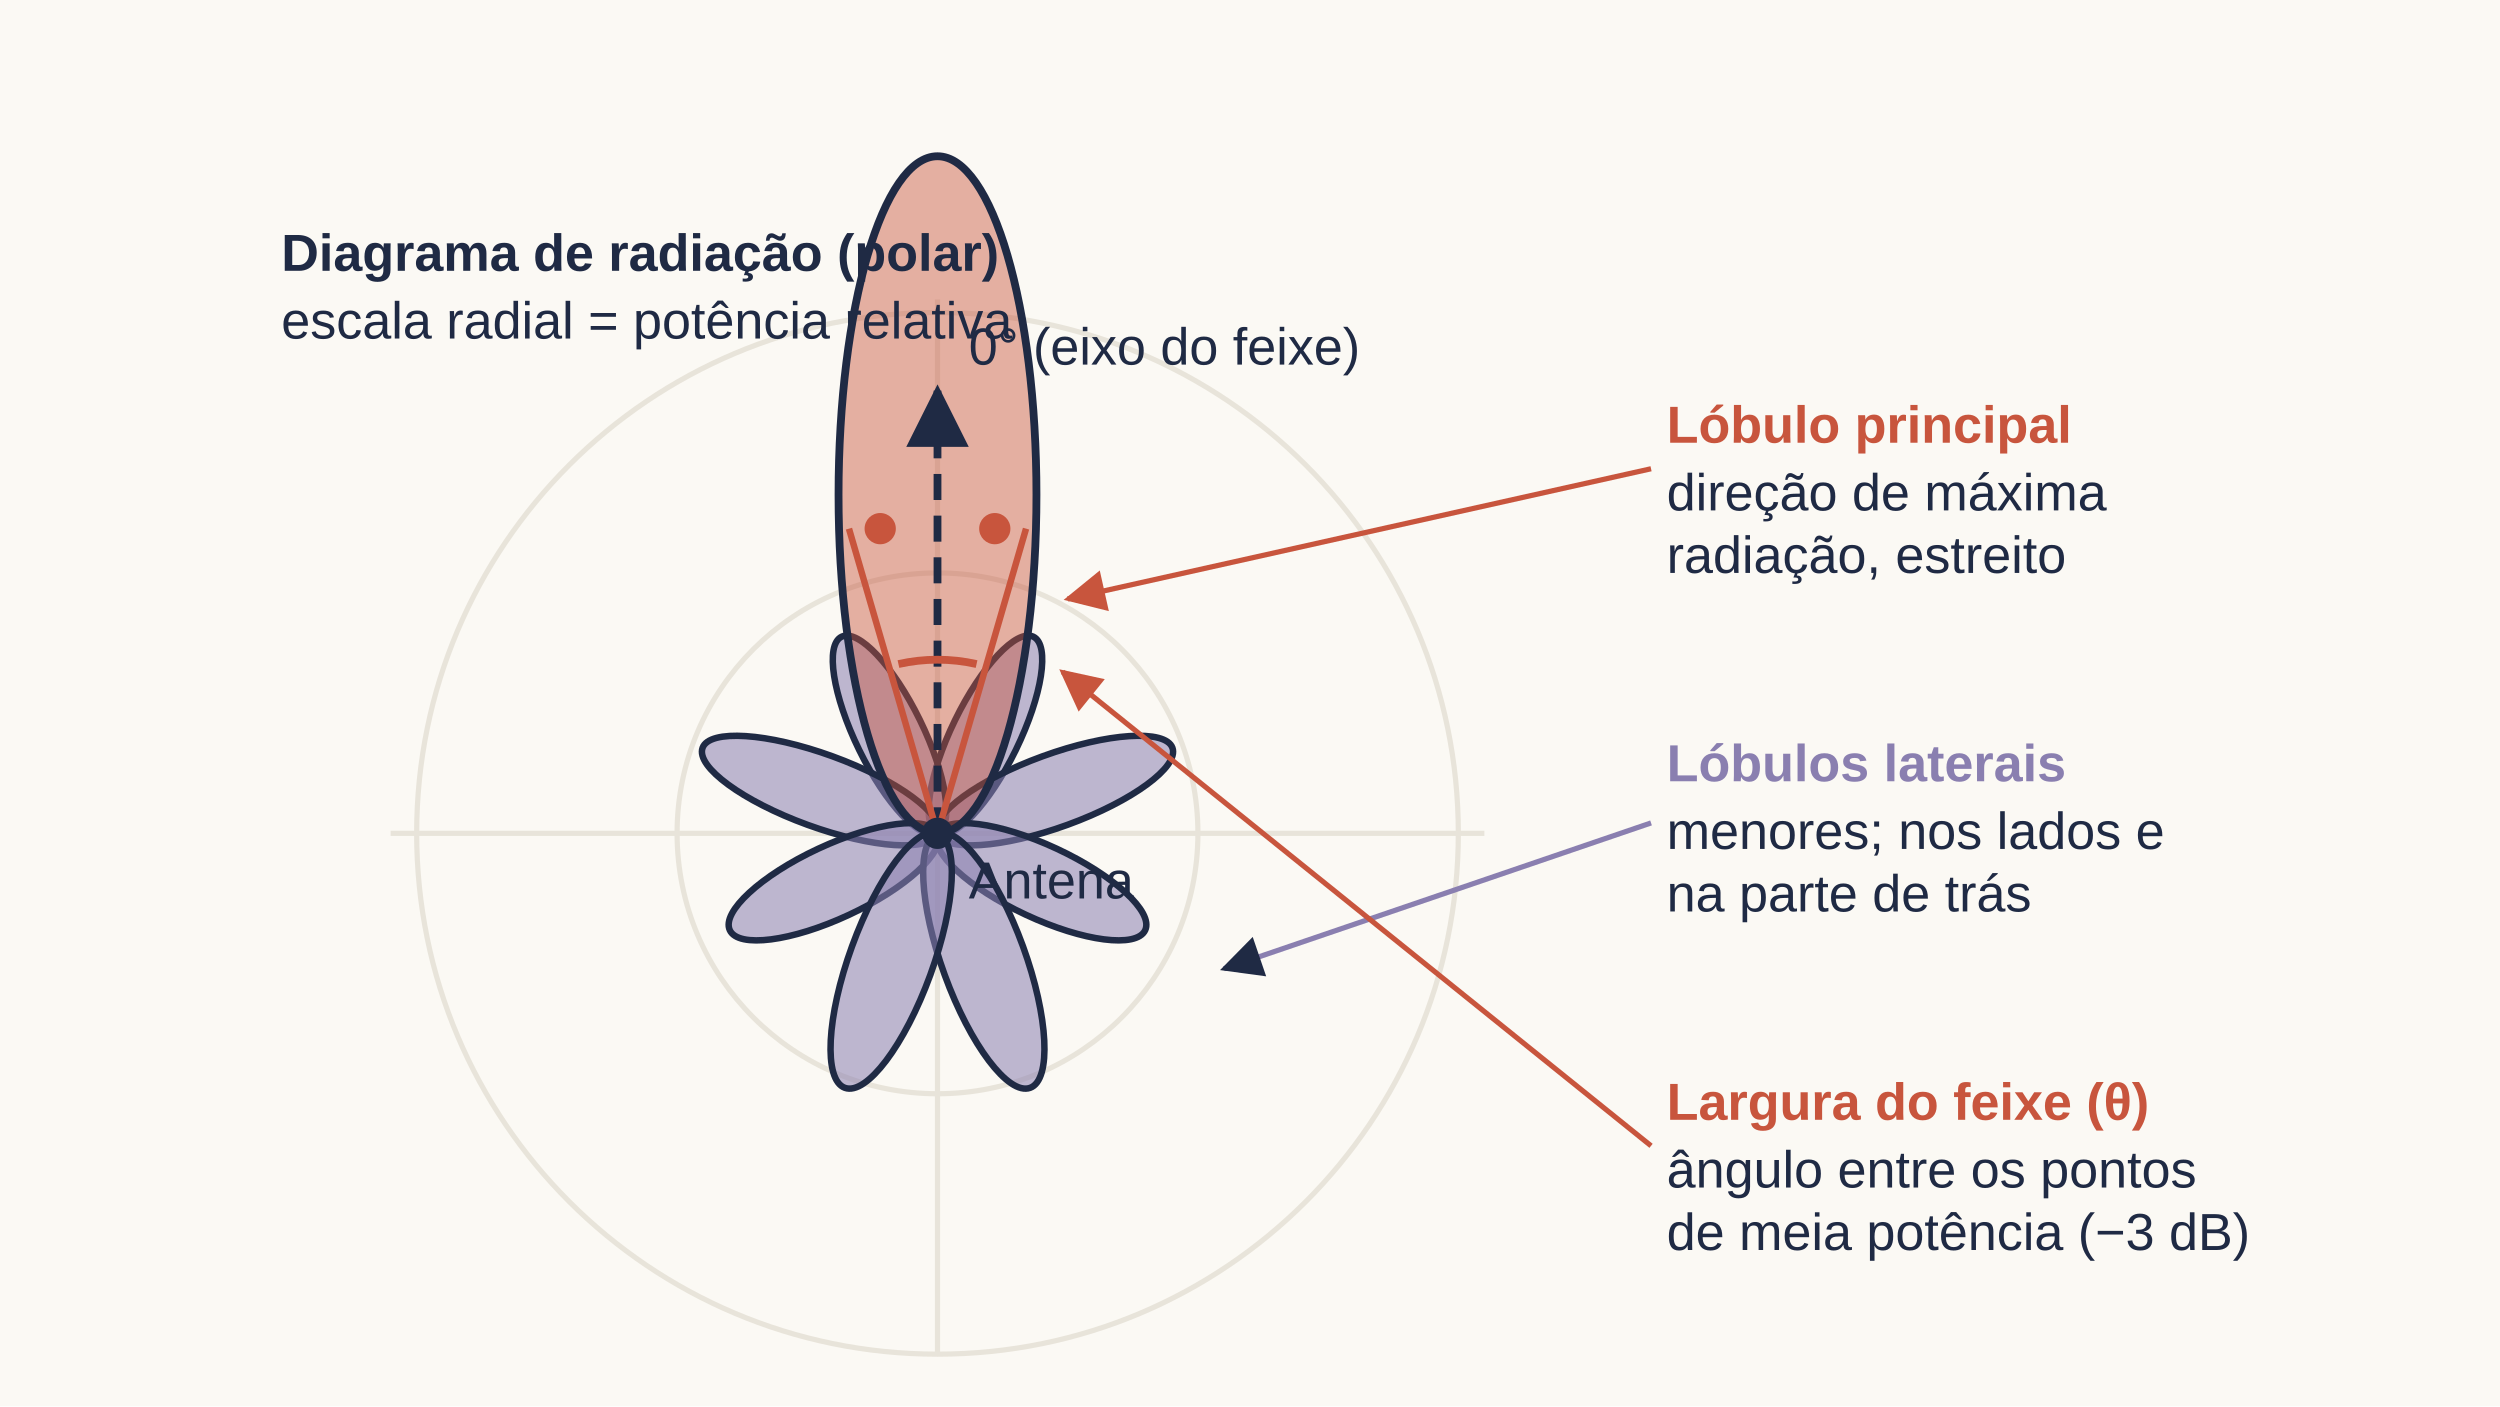
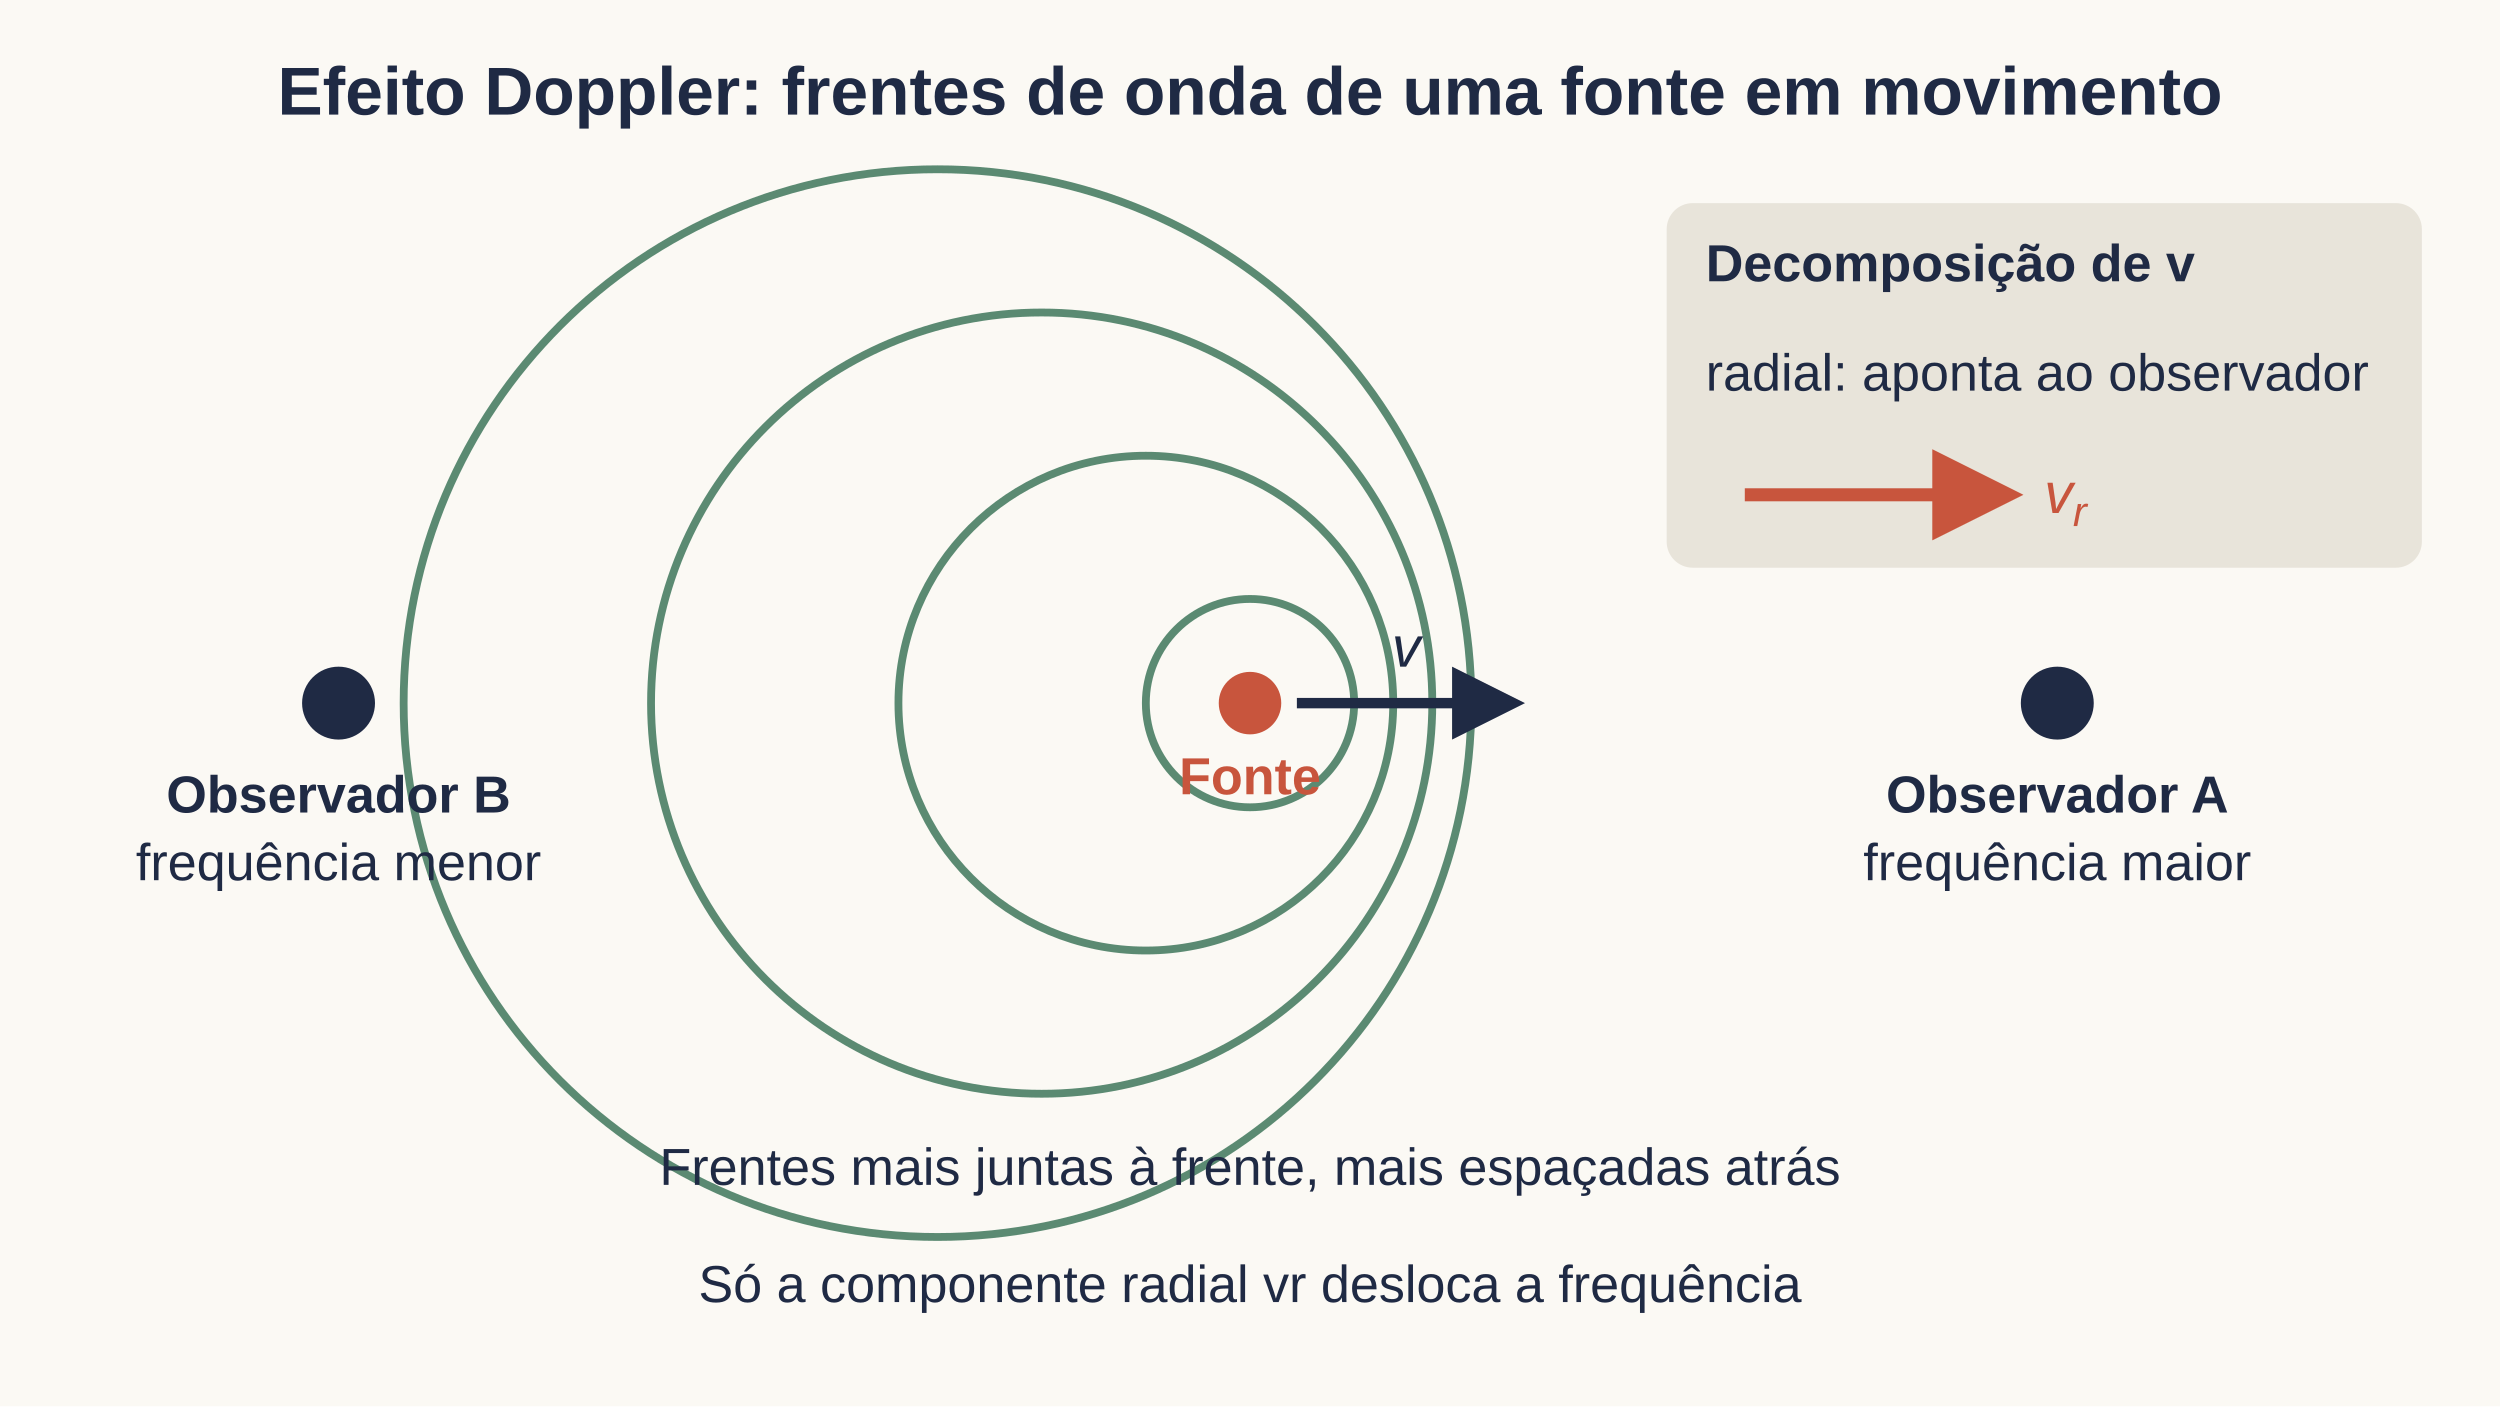
- <svg xmlns="http://www.w3.org/2000/svg" viewBox="0 0 960 540" role="img" aria-label="Diagrama de radiação de uma antena em coordenadas polares, com lóbulo principal estreito apontando para cima, lóbulos laterais menores, eixo do feixe e largura do feixe entre os pontos de meia potência (-3 dB)">
+ <svg xmlns="http://www.w3.org/2000/svg" viewBox="0 0 960 540" role="img" aria-label="Efeito Doppler: fonte em movimento para a direita emite frentes de onda mais juntas à frente (observador A, frequência maior) e mais espaçadas atrás (observador B, frequência menor). A velocidade da fonte v se decompõe em componente radial vr, na direção do observador, e componente tangencial vt.">
  <defs>
-     <marker id="ar" viewBox="0 0 10 10" refX="9" refY="5" markerWidth="8" markerHeight="8" orient="auto-start-reverse">
+     <marker id="aN" viewBox="0 0 10 10" refX="8" refY="5" markerWidth="7" markerHeight="7" orient="auto-start-reverse">
      <path d="M0,0 L10,5 L0,10 z" fill="#1f2a44" />
    </marker>
-     <marker id="at" viewBox="0 0 10 10" refX="9" refY="5" markerWidth="8" markerHeight="8" orient="auto-start-reverse">
+     <marker id="aT" viewBox="0 0 10 10" refX="8" refY="5" markerWidth="7" markerHeight="7" orient="auto-start-reverse">
      <path d="M0,0 L10,5 L0,10 z" fill="#c8553d" />
+     </marker>
+     <marker id="aL" viewBox="0 0 10 10" refX="8" refY="5" markerWidth="7" markerHeight="7" orient="auto-start-reverse">
+       <path d="M0,0 L10,5 L0,10 z" fill="#8a7fb0" />
    </marker>
  </defs>
  <rect width="960" height="540" fill="#fbf9f4" />
-   <g fill="none" stroke="#e8e4da" stroke-width="2">
-     <circle cx="360" cy="320" r="100" />
-     <circle cx="360" cy="320" r="200" />
+   <text x="480" y="44" font-family="Arial, Helvetica, sans-serif" font-size="26" font-weight="bold" fill="#1f2a44" text-anchor="middle">Efeito Doppler: frentes de onda de uma fonte em movimento</text>
+   <g fill="none" stroke="#5b8a72" stroke-width="3">
+     <circle cx="480" cy="270" r="40" />
+     <circle cx="440" cy="270" r="95" />
+     <circle cx="400" cy="270" r="150" />
+     <circle cx="360" cy="270" r="205" />
  </g>
-   <line x1="360" y1="520" x2="360" y2="115" stroke="#e8e4da" stroke-width="2" />
-   <line x1="150" y1="320" x2="570" y2="320" stroke="#e8e4da" stroke-width="2" />
-   <g fill="#8a7fb0" fill-opacity="0.55" stroke="#1f2a44" stroke-width="2.5" stroke-linejoin="round">
-     <ellipse cx="360" cy="320" rx="13" ry="42" transform="rotate(26 360 320) translate(0 -42)" />
-     <ellipse cx="360" cy="320" rx="13" ry="42" transform="rotate(-26 360 320) translate(0 -42)" />
-     <ellipse cx="360" cy="320" rx="14" ry="48" transform="rotate(70 360 320) translate(0 -48)" />
-     <ellipse cx="360" cy="320" rx="14" ry="48" transform="rotate(-70 360 320) translate(0 -48)" />
-     <ellipse cx="360" cy="320" rx="14" ry="44" transform="rotate(115 360 320) translate(0 -44)" />
-     <ellipse cx="360" cy="320" rx="14" ry="44" transform="rotate(-115 360 320) translate(0 -44)" />
-     <ellipse cx="360" cy="320" rx="16" ry="52" transform="rotate(160 360 320) translate(0 -52)" />
-     <ellipse cx="360" cy="320" rx="16" ry="52" transform="rotate(-160 360 320) translate(0 -52)" />
-   </g>
-   <ellipse cx="360" cy="320" rx="38" ry="130" transform="translate(0 -130)" fill="#c8553d" fill-opacity="0.45" stroke="#1f2a44" stroke-width="3" />
-   <line x1="360" y1="320" x2="360" y2="150" stroke="#1f2a44" stroke-width="3" stroke-dasharray="10 6" marker-end="url(#ar)" />
-   <line x1="360" y1="320" x2="326" y2="203" stroke="#c8553d" stroke-width="2.5" />
-   <line x1="360" y1="320" x2="394" y2="203" stroke="#c8553d" stroke-width="2.5" />
-   <path d="M 345 255 A 68 68 0 0 1 375 255" fill="none" stroke="#c8553d" stroke-width="3" />
-   <circle cx="360" cy="320" r="6" fill="#1f2a44" />
-   <circle cx="338" cy="203" r="6" fill="#c8553d" />
-   <circle cx="382" cy="203" r="6" fill="#c8553d" />
-   <g font-family="Arial, Helvetica, sans-serif" font-size="20" fill="#1f2a44">
-     <text x="372" y="140">0° (eixo do feixe)</text>
-     <text x="372" y="345" font-size="20" fill="#1f2a44">Antena</text>
-     <text x="108" y="104" font-weight="bold">Diagrama de radiação (polar)</text>
-     <text x="108" y="130" font-size="20">escala radial = potência relativa</text>
-   </g>
-   <g font-family="Arial, Helvetica, sans-serif" font-size="20" fill="#1f2a44">
-     <text x="640" y="170" font-weight="bold" fill="#c8553d">Lóbulo principal</text>
-     <text x="640" y="196">direção de máxima</text>
-     <text x="640" y="220">radiação, estreito</text>
-     <line x1="634" y1="180" x2="410" y2="230" stroke="#c8553d" stroke-width="2" marker-end="url(#at)" />
-     <text x="640" y="300" font-weight="bold" fill="#8a7fb0">Lóbulos laterais</text>
-     <text x="640" y="326">menores; nos lados e</text>
-     <text x="640" y="350">na parte de trás</text>
-     <line x1="634" y1="316" x2="470" y2="372" stroke="#8a7fb0" stroke-width="2" marker-end="url(#ar)" />
-     <text x="640" y="430" font-weight="bold" fill="#c8553d">Largura do feixe (θ)</text>
-     <text x="640" y="456">ângulo entre os pontos</text>
-     <text x="640" y="480">de meia potência (−3 dB)</text>
-     <line x1="634" y1="440" x2="408" y2="258" stroke="#c8553d" stroke-width="2" marker-end="url(#at)" />
-   </g>
+   <circle cx="480" cy="270" r="12" fill="#c8553d" />
+   <text x="480" y="305" font-family="Arial, Helvetica, sans-serif" font-size="20" font-weight="bold" fill="#c8553d" text-anchor="middle">Fonte</text>
+   <line x1="498" y1="270" x2="580" y2="270" stroke="#1f2a44" stroke-width="4" marker-end="url(#aN)" />
+   <text x="540" y="256" font-family="Arial, Helvetica, sans-serif" font-size="22" font-style="italic" fill="#1f2a44" text-anchor="middle">v</text>
+   <line x1="498" y1="270" x2="580" y2="270" stroke="#c8553d" stroke-width="4" marker-end="url(#aT)" display="none" />
+   <text x="480" y="455" font-family="Arial, Helvetica, sans-serif" font-size="20" fill="#1f2a44" text-anchor="middle">Frentes mais juntas à frente, mais espaçadas atrás</text>
+   <circle cx="790" cy="270" r="14" fill="#1f2a44" />
+   <text x="790" y="312" font-family="Arial, Helvetica, sans-serif" font-size="20" font-weight="bold" fill="#1f2a44" text-anchor="middle">Observador A</text>
+   <text x="790" y="338" font-family="Arial, Helvetica, sans-serif" font-size="20" fill="#1f2a44" text-anchor="middle">frequência maior</text>
+   <circle cx="130" cy="270" r="14" fill="#1f2a44" />
+   <text x="130" y="312" font-family="Arial, Helvetica, sans-serif" font-size="20" font-weight="bold" fill="#1f2a44" text-anchor="middle">Observador B</text>
+   <text x="130" y="338" font-family="Arial, Helvetica, sans-serif" font-size="20" fill="#1f2a44" text-anchor="middle">frequência menor</text>
+   <line x1="610" y1="160" x2="610" y2="470" stroke="#e8e4da" stroke-width="2" display="none" />
+   <rect x="640" y="78" width="290" height="140" rx="10" fill="#e8e4da" />
+   <text x="655" y="108" font-family="Arial, Helvetica, sans-serif" font-size="20" font-weight="bold" fill="#1f2a44">Decomposição de v</text>
+   <line x1="670" y1="190" x2="770" y2="190" stroke="#c8553d" stroke-width="5" marker-end="url(#aT)" />
+   <text x="785" y="197" font-family="Arial, Helvetica, sans-serif" font-size="22" font-style="italic" fill="#c8553d">v<tspan font-size="16" dy="5">r</tspan>
+   </text>
+   <text x="655" y="150" font-family="Arial, Helvetica, sans-serif" font-size="20" fill="#1f2a44">radial: aponta ao observador</text>
+   <line x1="840" y1="190" x2="840" y2="130" stroke="#8a7fb0" stroke-width="4" display="none" />
+   <text x="480" y="500" font-family="Arial, Helvetica, sans-serif" font-size="20" fill="#1f2a44" text-anchor="middle">Só a componente radial vr desloca a frequência</text>
</svg>
